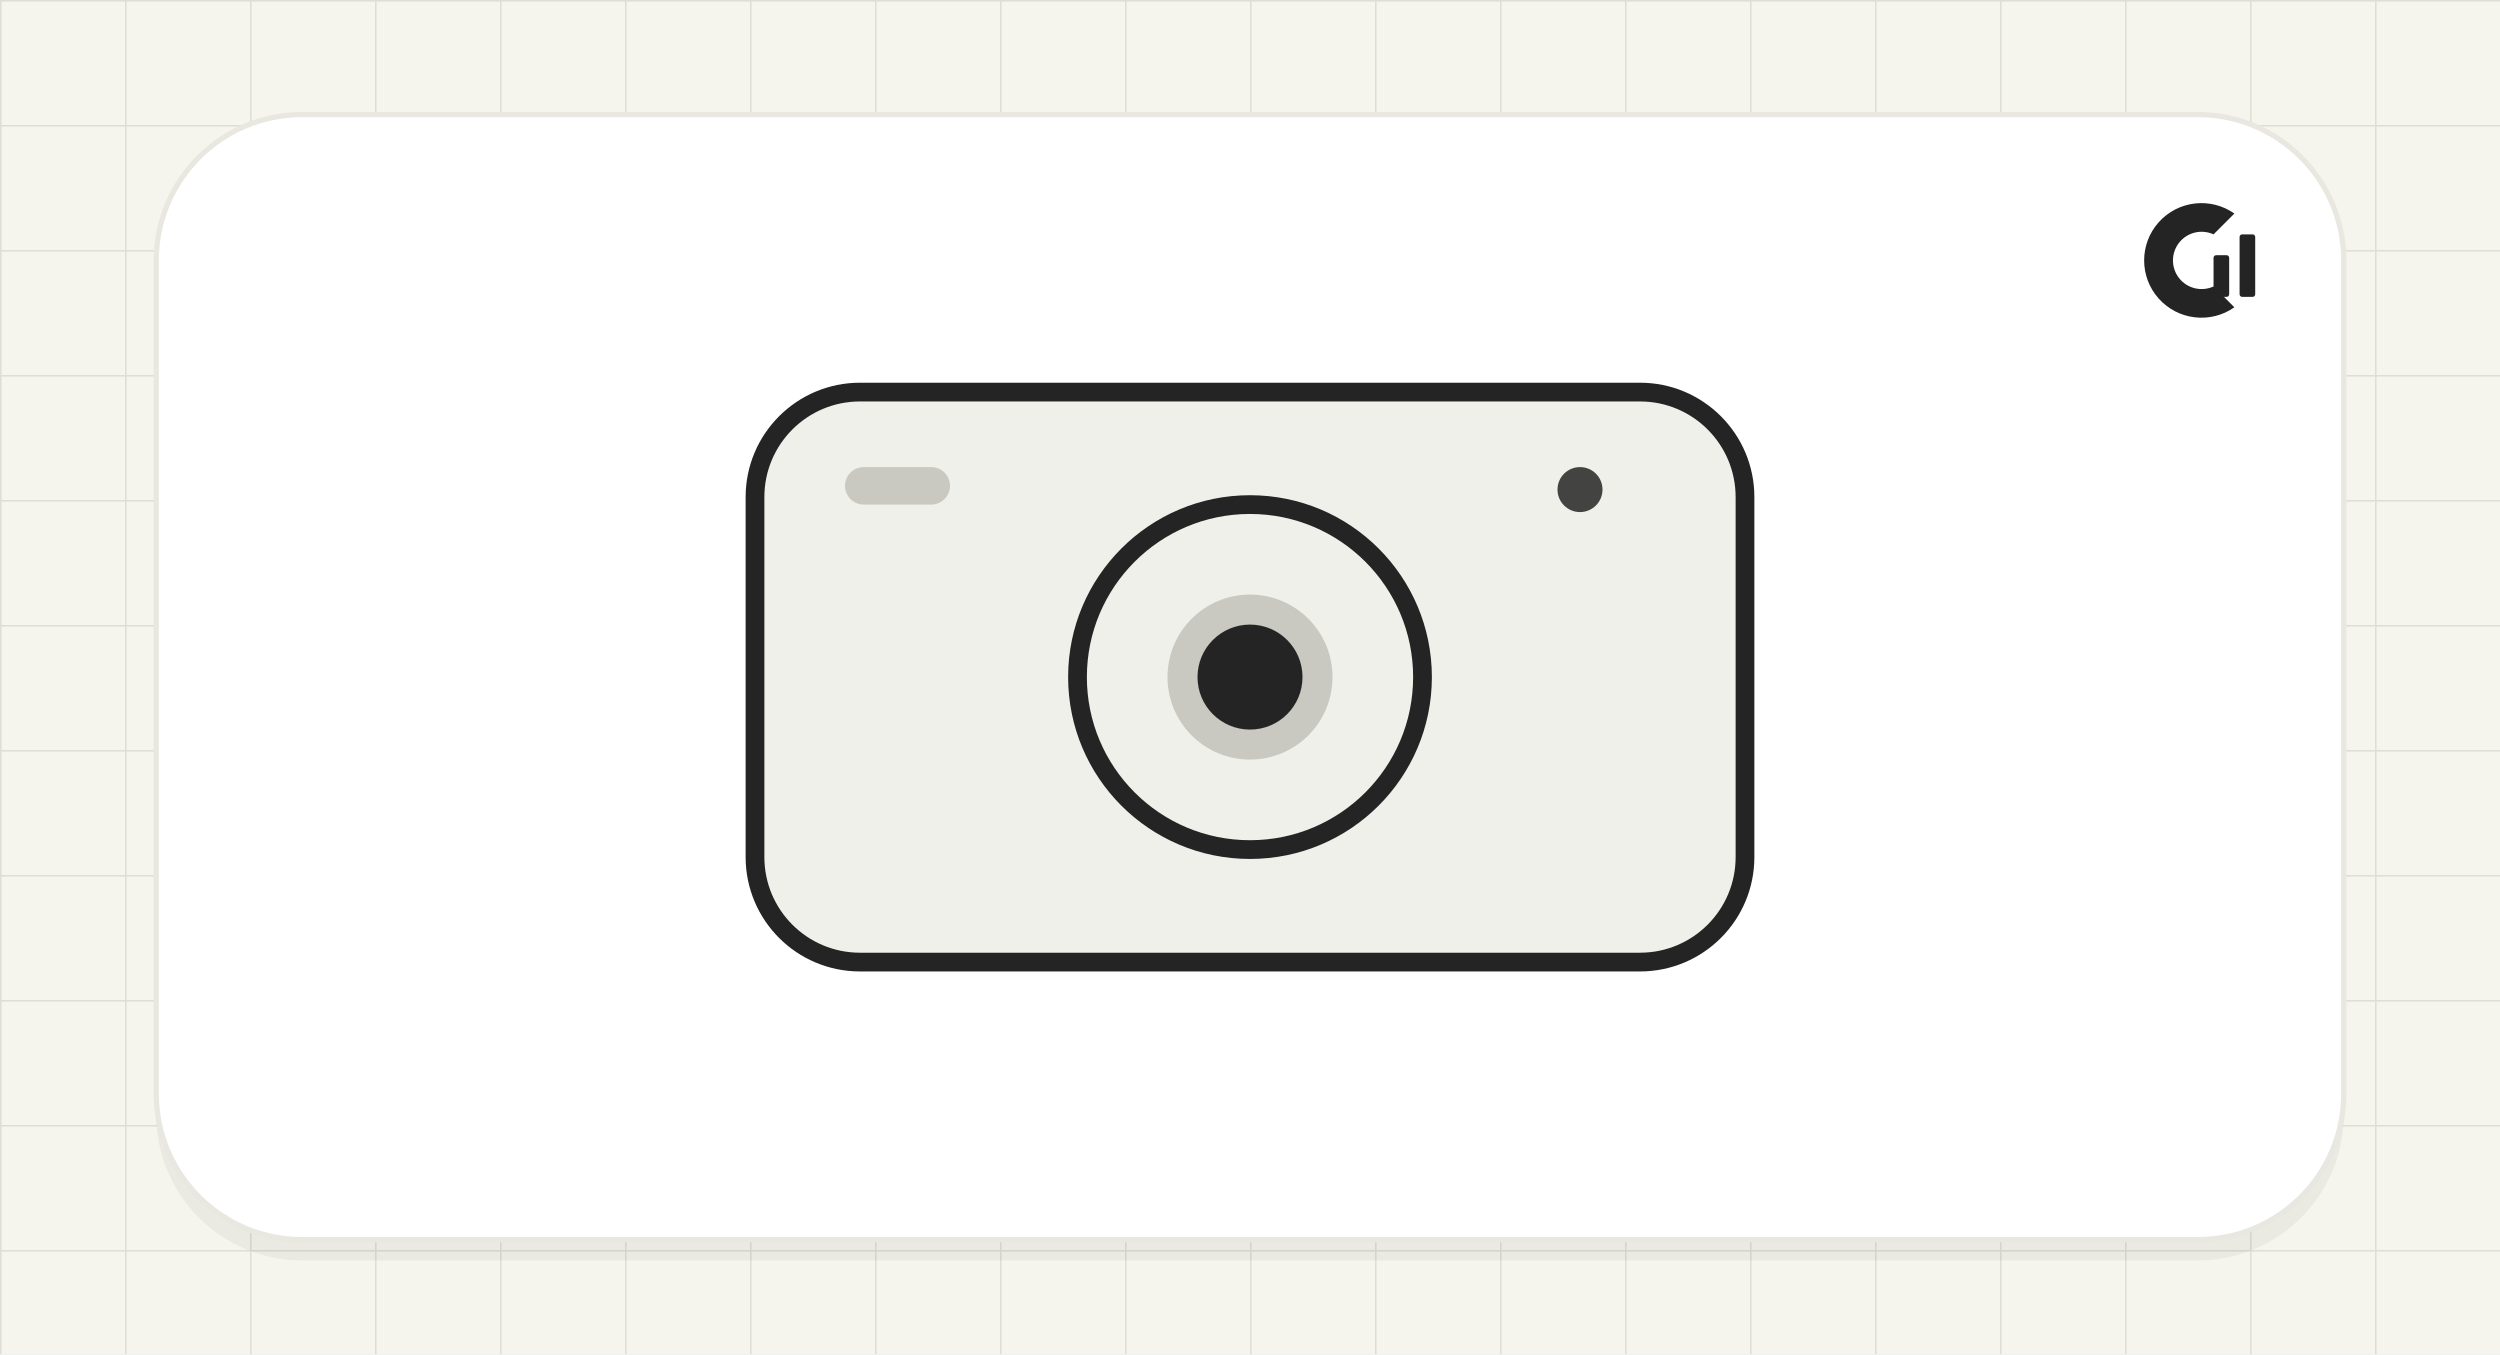
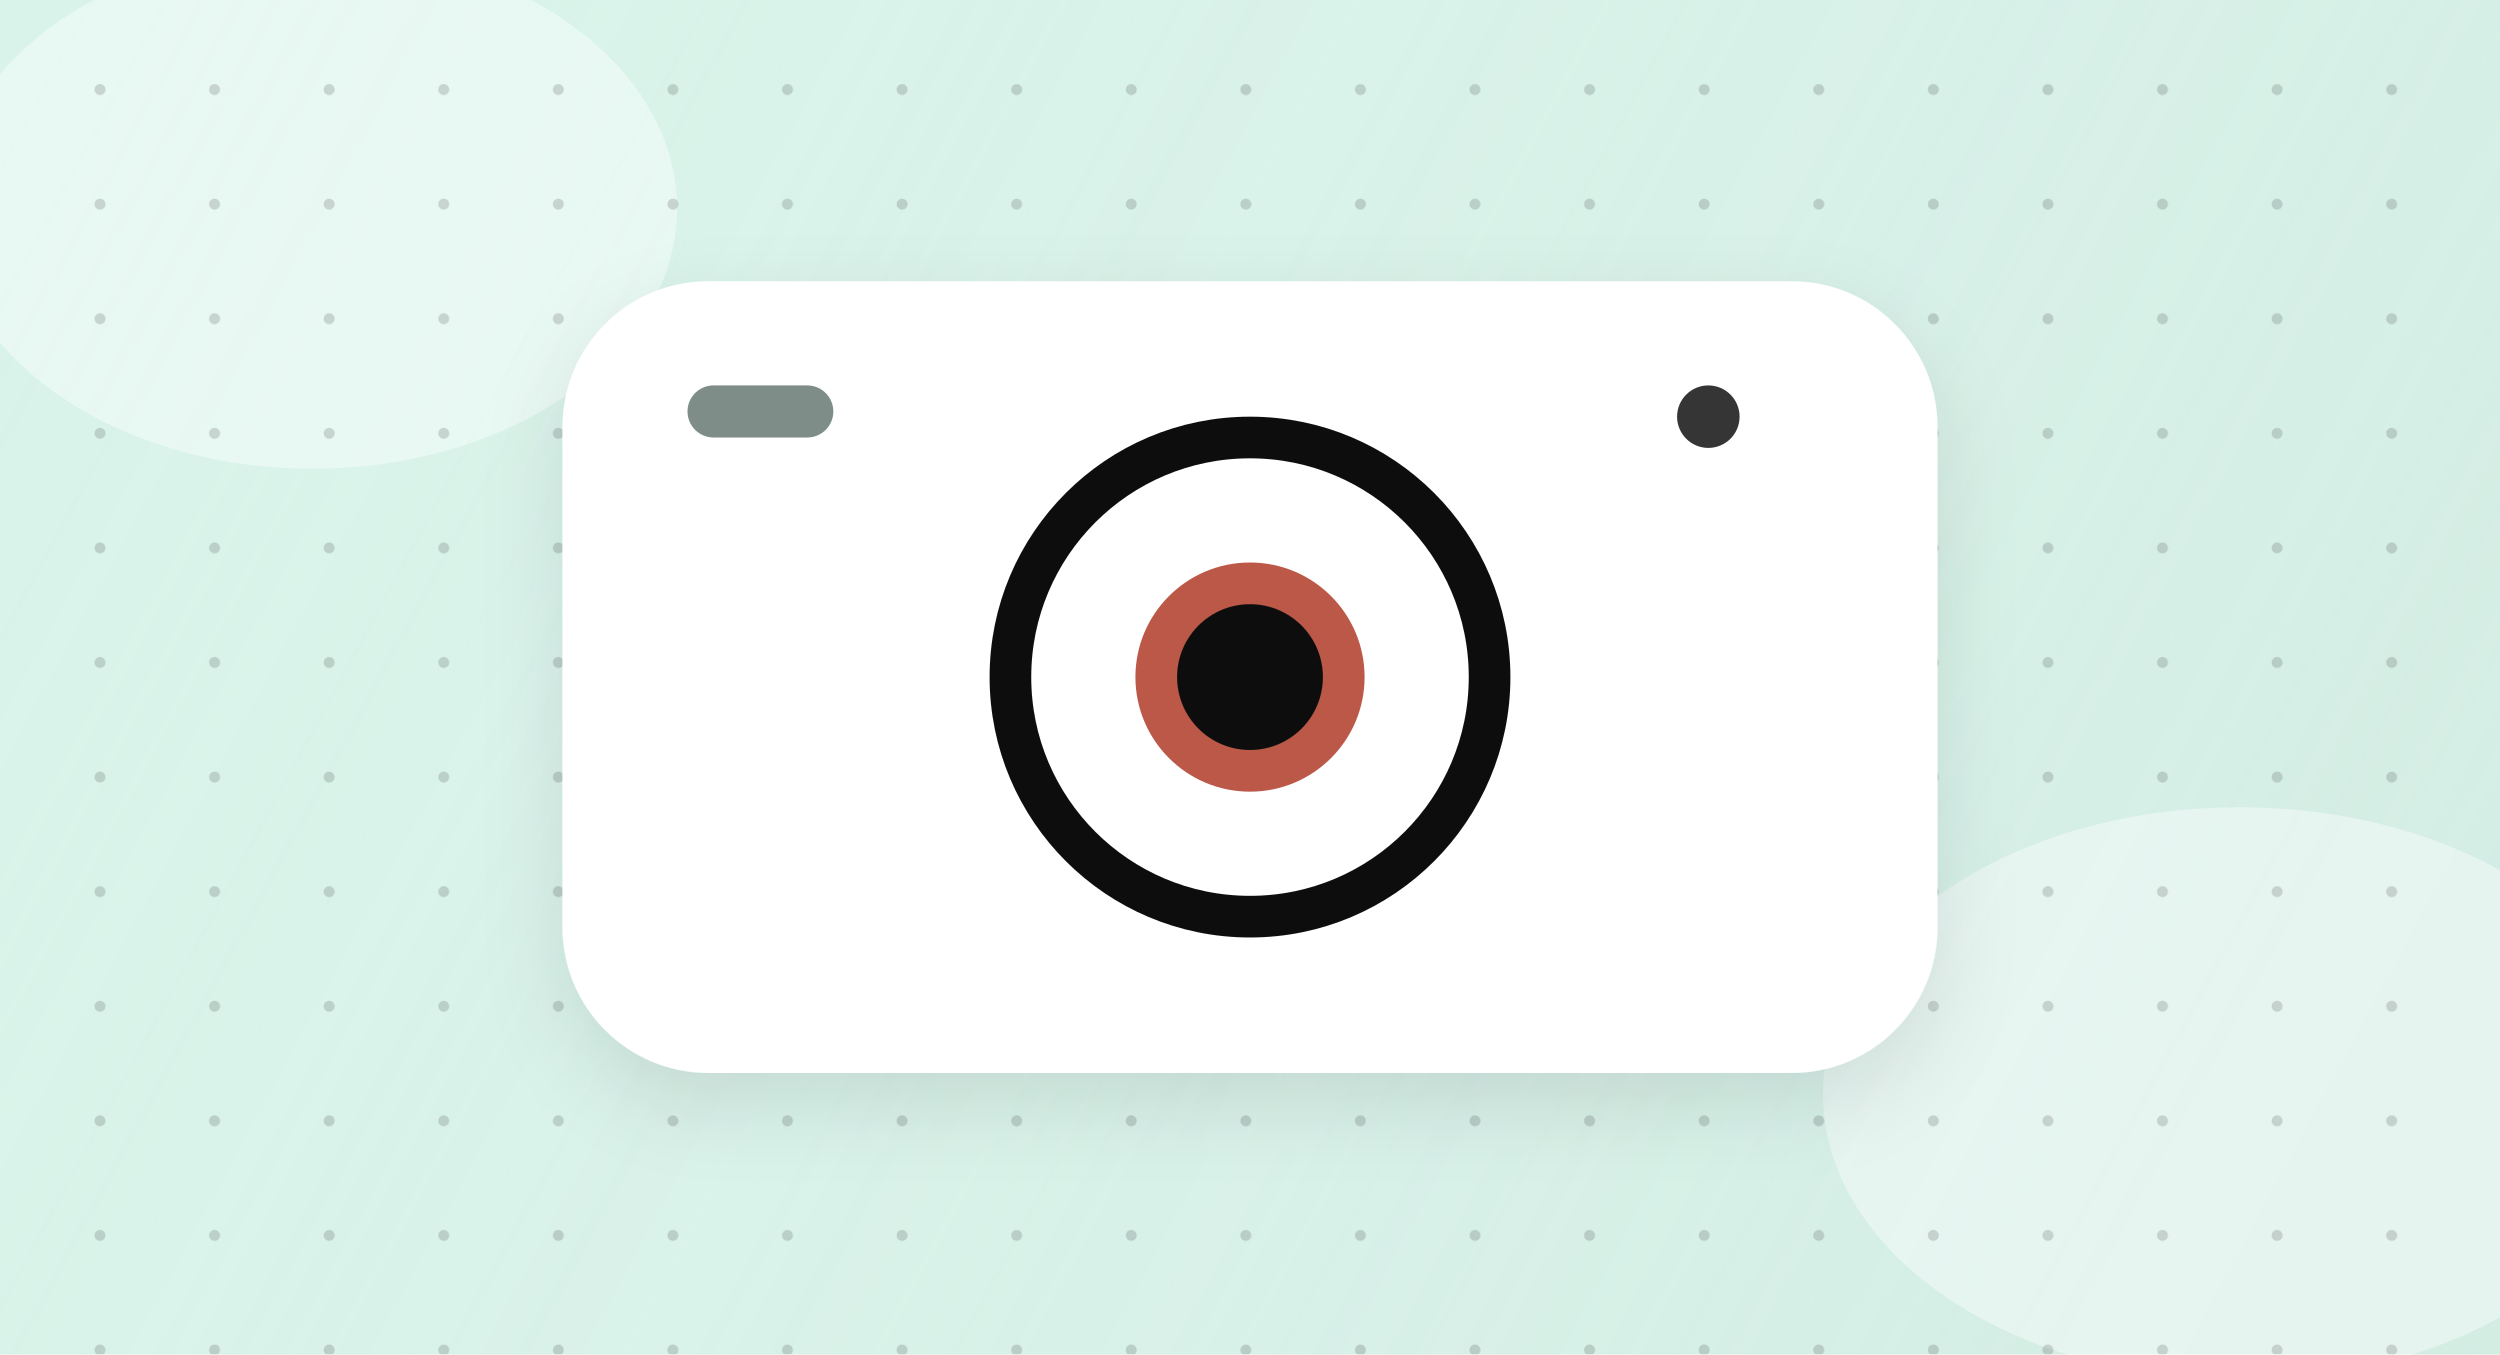
- <svg xmlns="http://www.w3.org/2000/svg" viewBox="0 0 480 260" fill="none" aria-hidden="true" data-cover-system="compare-v2">
+ <svg xmlns="http://www.w3.org/2000/svg" viewBox="0 0 480 260" fill="none" role="img" aria-hidden="true">
+   <rect width="480" height="260" fill="#D9F3EA" />
+   <rect width="480" height="260" fill="url(#wash-screen-recorders)" opacity="0.85" />
  <defs>
-     <pattern id="grid" width="24" height="24" patternUnits="userSpaceOnUse">
-       <path d="M24 0H0V24" stroke="#DEDED7" stroke-width="0.6" />
+     <linearGradient id="wash-screen-recorders" x1="0" y1="0" x2="480" y2="260" gradientUnits="userSpaceOnUse">
+       <stop stop-color="#E4F6F0" stop-opacity="0.0" />
+       <stop offset="1" stop-color="#C5DCD4" stop-opacity="0.35" />
+     </linearGradient>
+     <filter id="soft-screen-recorders" x="-20%" y="-20%" width="140%" height="140%">
+       <feDropShadow dx="0" dy="6" stdDeviation="8" flood-color="#111111" flood-opacity="0.10" />
+     </filter>
+     <pattern id="dots-screen-recorders" width="22" height="22" patternUnits="userSpaceOnUse" patternTransform="translate(18,16)">
+       <circle cx="1.2" cy="1.2" r="1.05" fill="#111111" opacity="0.35" />
    </pattern>
  </defs>
-   <rect width="480" height="260" fill="#F5F4ED" />
-   <rect width="480" height="260" fill="url(#grid)" />
-   <rect x="30" y="26" width="420" height="216" rx="28" fill="#242424" opacity=".055" />
-   <rect x="30" y="22" width="420" height="216" rx="28" fill="#FFFFFF" stroke="#E8E7E0" />
-   <g transform="translate(67.2 36.4) scale(.72)">
-     <g data-cover-art="true">
-       <rect x="108" y="54" width="264" height="152" rx="28" fill="#F0F0EB" stroke="#242424" stroke-width="5" stroke-linejoin="round" />
-       <circle cx="240" cy="130" r="46" fill="none" stroke="#242424" stroke-width="5" />
-       <circle cx="240" cy="130" r="22" fill="#C9C9C2" />
-       <circle cx="240" cy="130" r="14" fill="#242424" />
-       <rect x="132" y="74" width="28" height="10" rx="5" fill="#C9C9C2" />
-       <circle cx="328" cy="80" r="6" fill="#242424" opacity="0.85" />
-     </g>
-   </g>
-   <g transform="translate(410 38)" fill="#242424">
-     <path d="M19 3A11 11 0 1 0 19 21L15 17A5.5 5.5 0 1 1 15 7Z" />
-     <rect x="15" y="11" width="3" height="8" rx=".5" />
-     <rect x="20" y="7" width="3" height="12" rx=".5" />
+   <ellipse cx="60" cy="40" rx="70" ry="50" fill="#FFFFFF" opacity="0.4" />
+   <ellipse cx="430" cy="210" rx="80" ry="55" fill="#FFFFFF" opacity="0.4" />
+   <rect width="480" height="260" fill="url(#dots-screen-recorders)" opacity="0.45" />
+   <g filter="url(#soft-screen-recorders)">
+     <rect x="108" y="54" width="264" height="152" rx="28" fill="#FFFFFF" />
+     <circle cx="240" cy="130" r="46" fill="none" stroke="#111111" stroke-width="8" />
+     <circle cx="240" cy="130" r="22" fill="#BB5847" />
+     <circle cx="240" cy="130" r="14" fill="#111111" />
+     <rect x="132" y="74" width="28" height="10" rx="5" fill="#7F8D88" />
+     <circle cx="328" cy="80" r="6" fill="#111111" opacity="0.85" />
  </g>
</svg>
